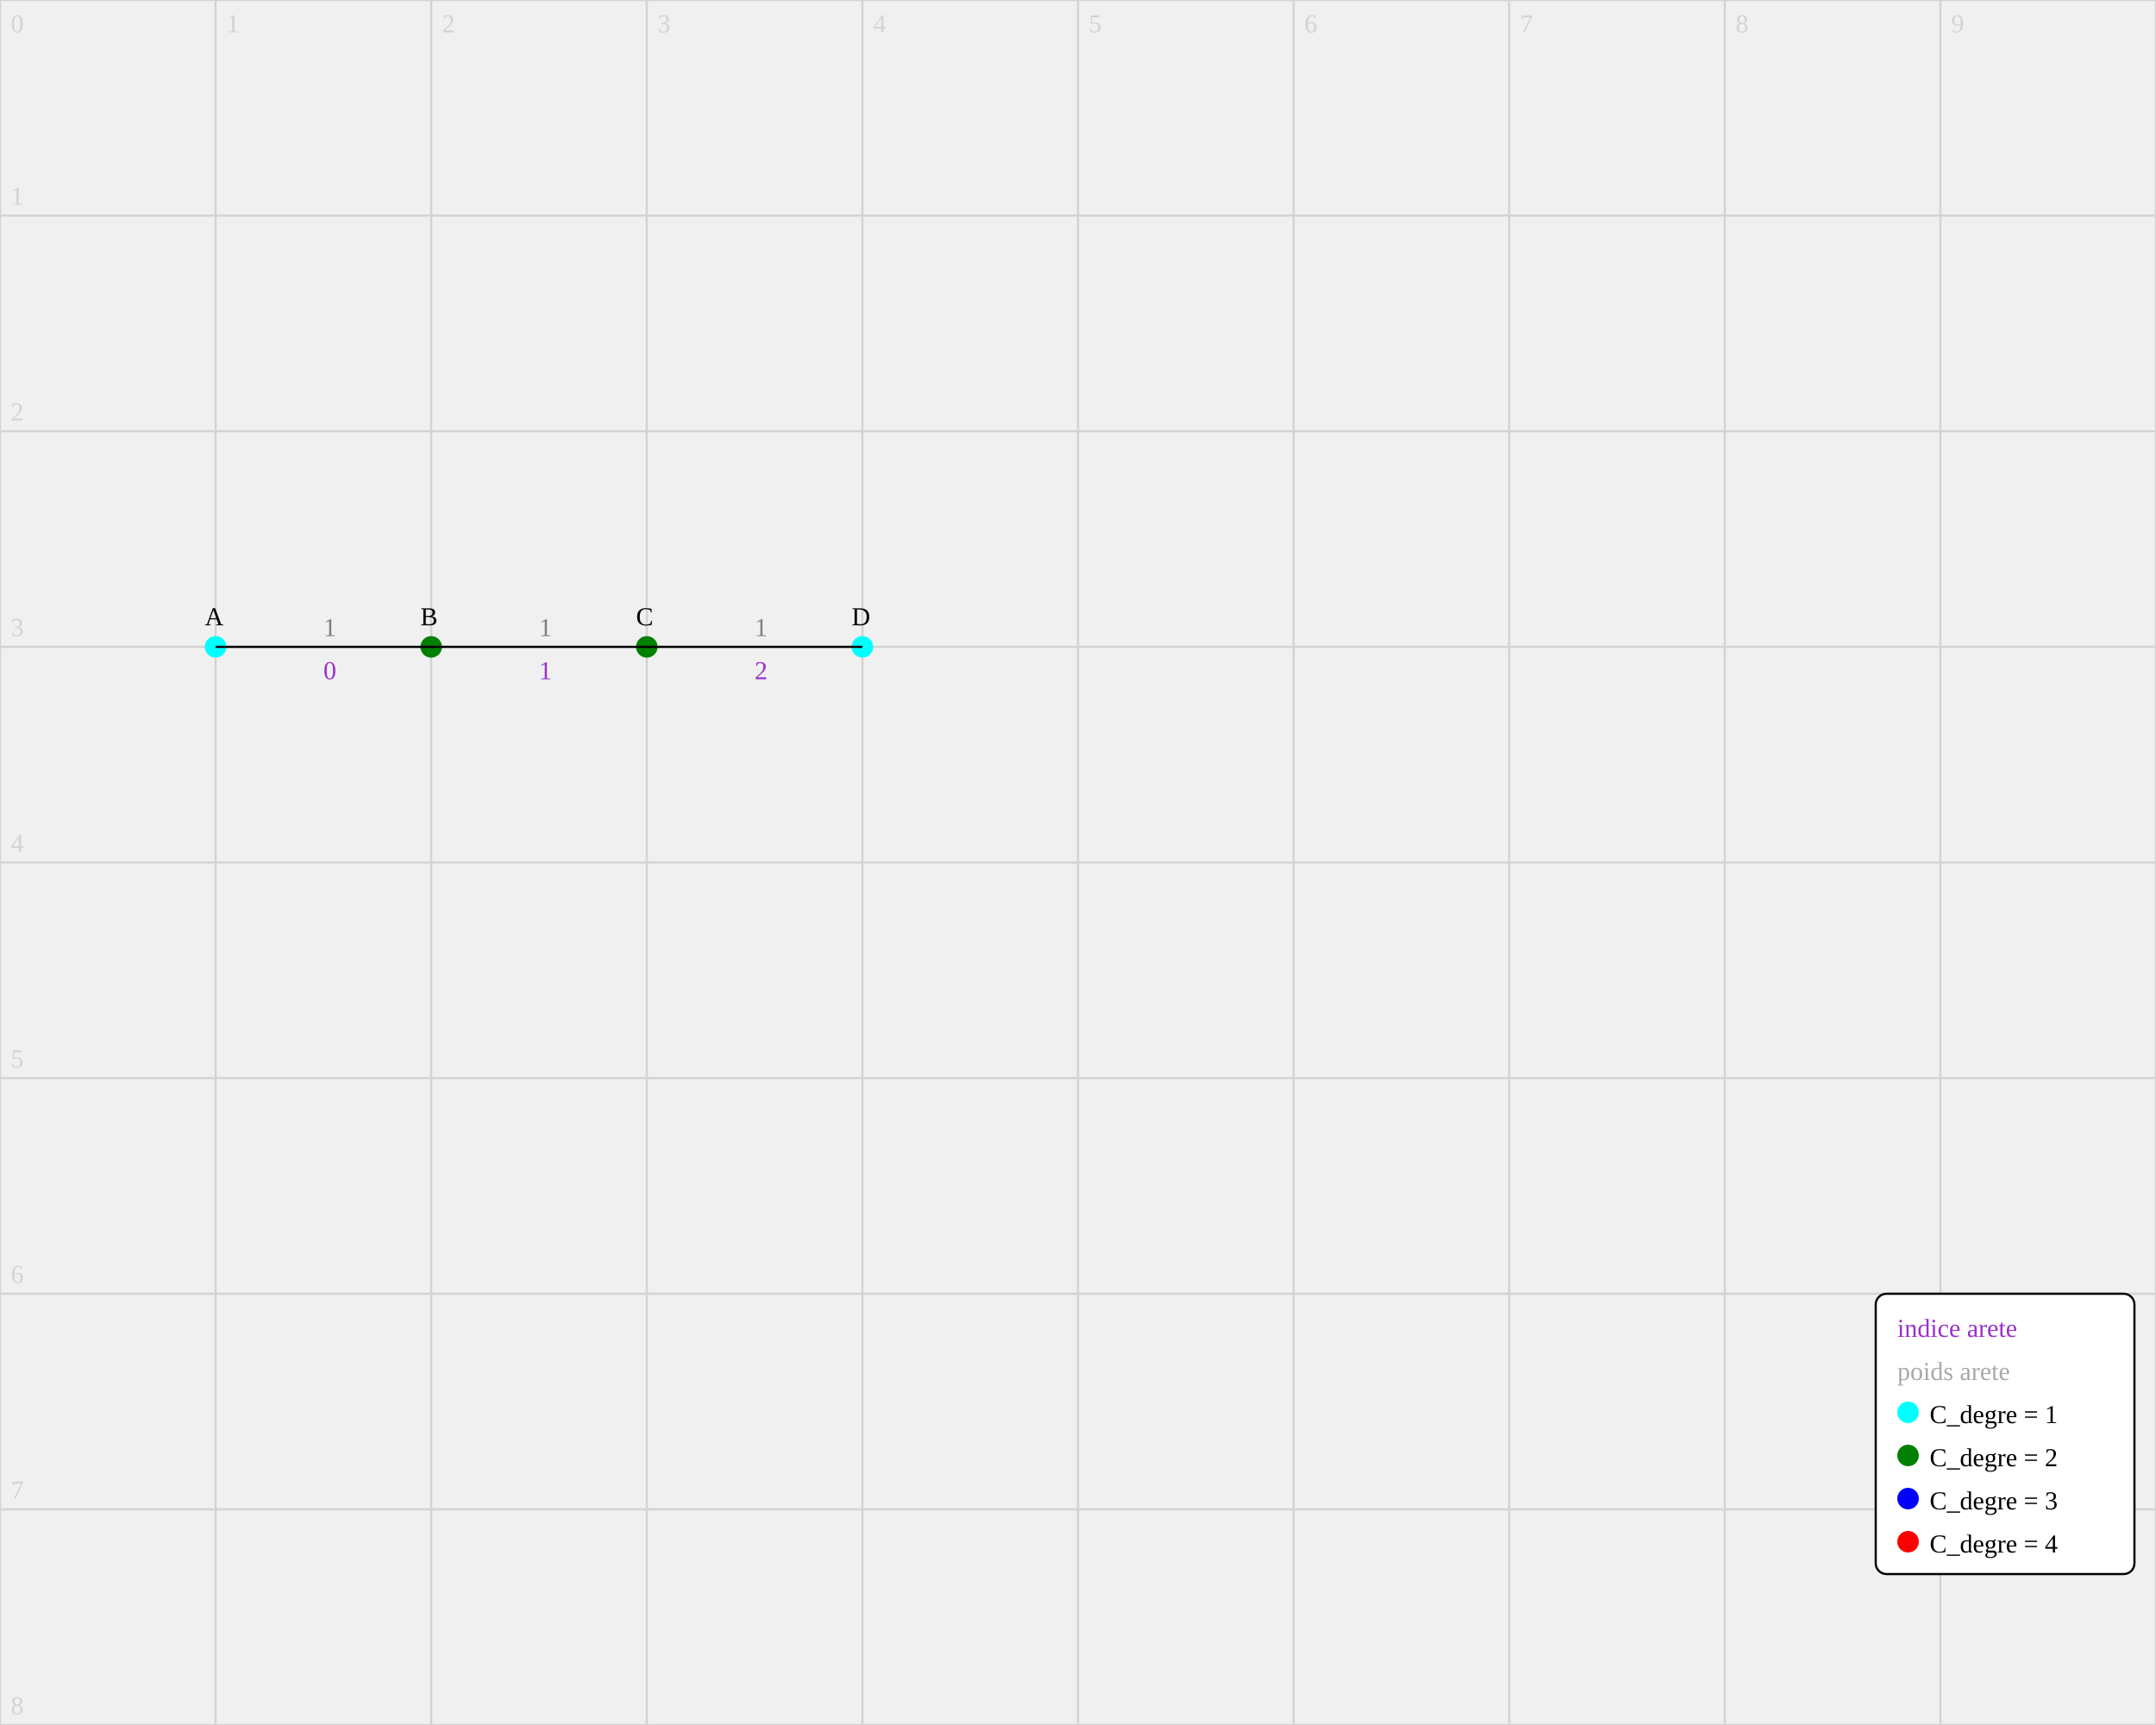
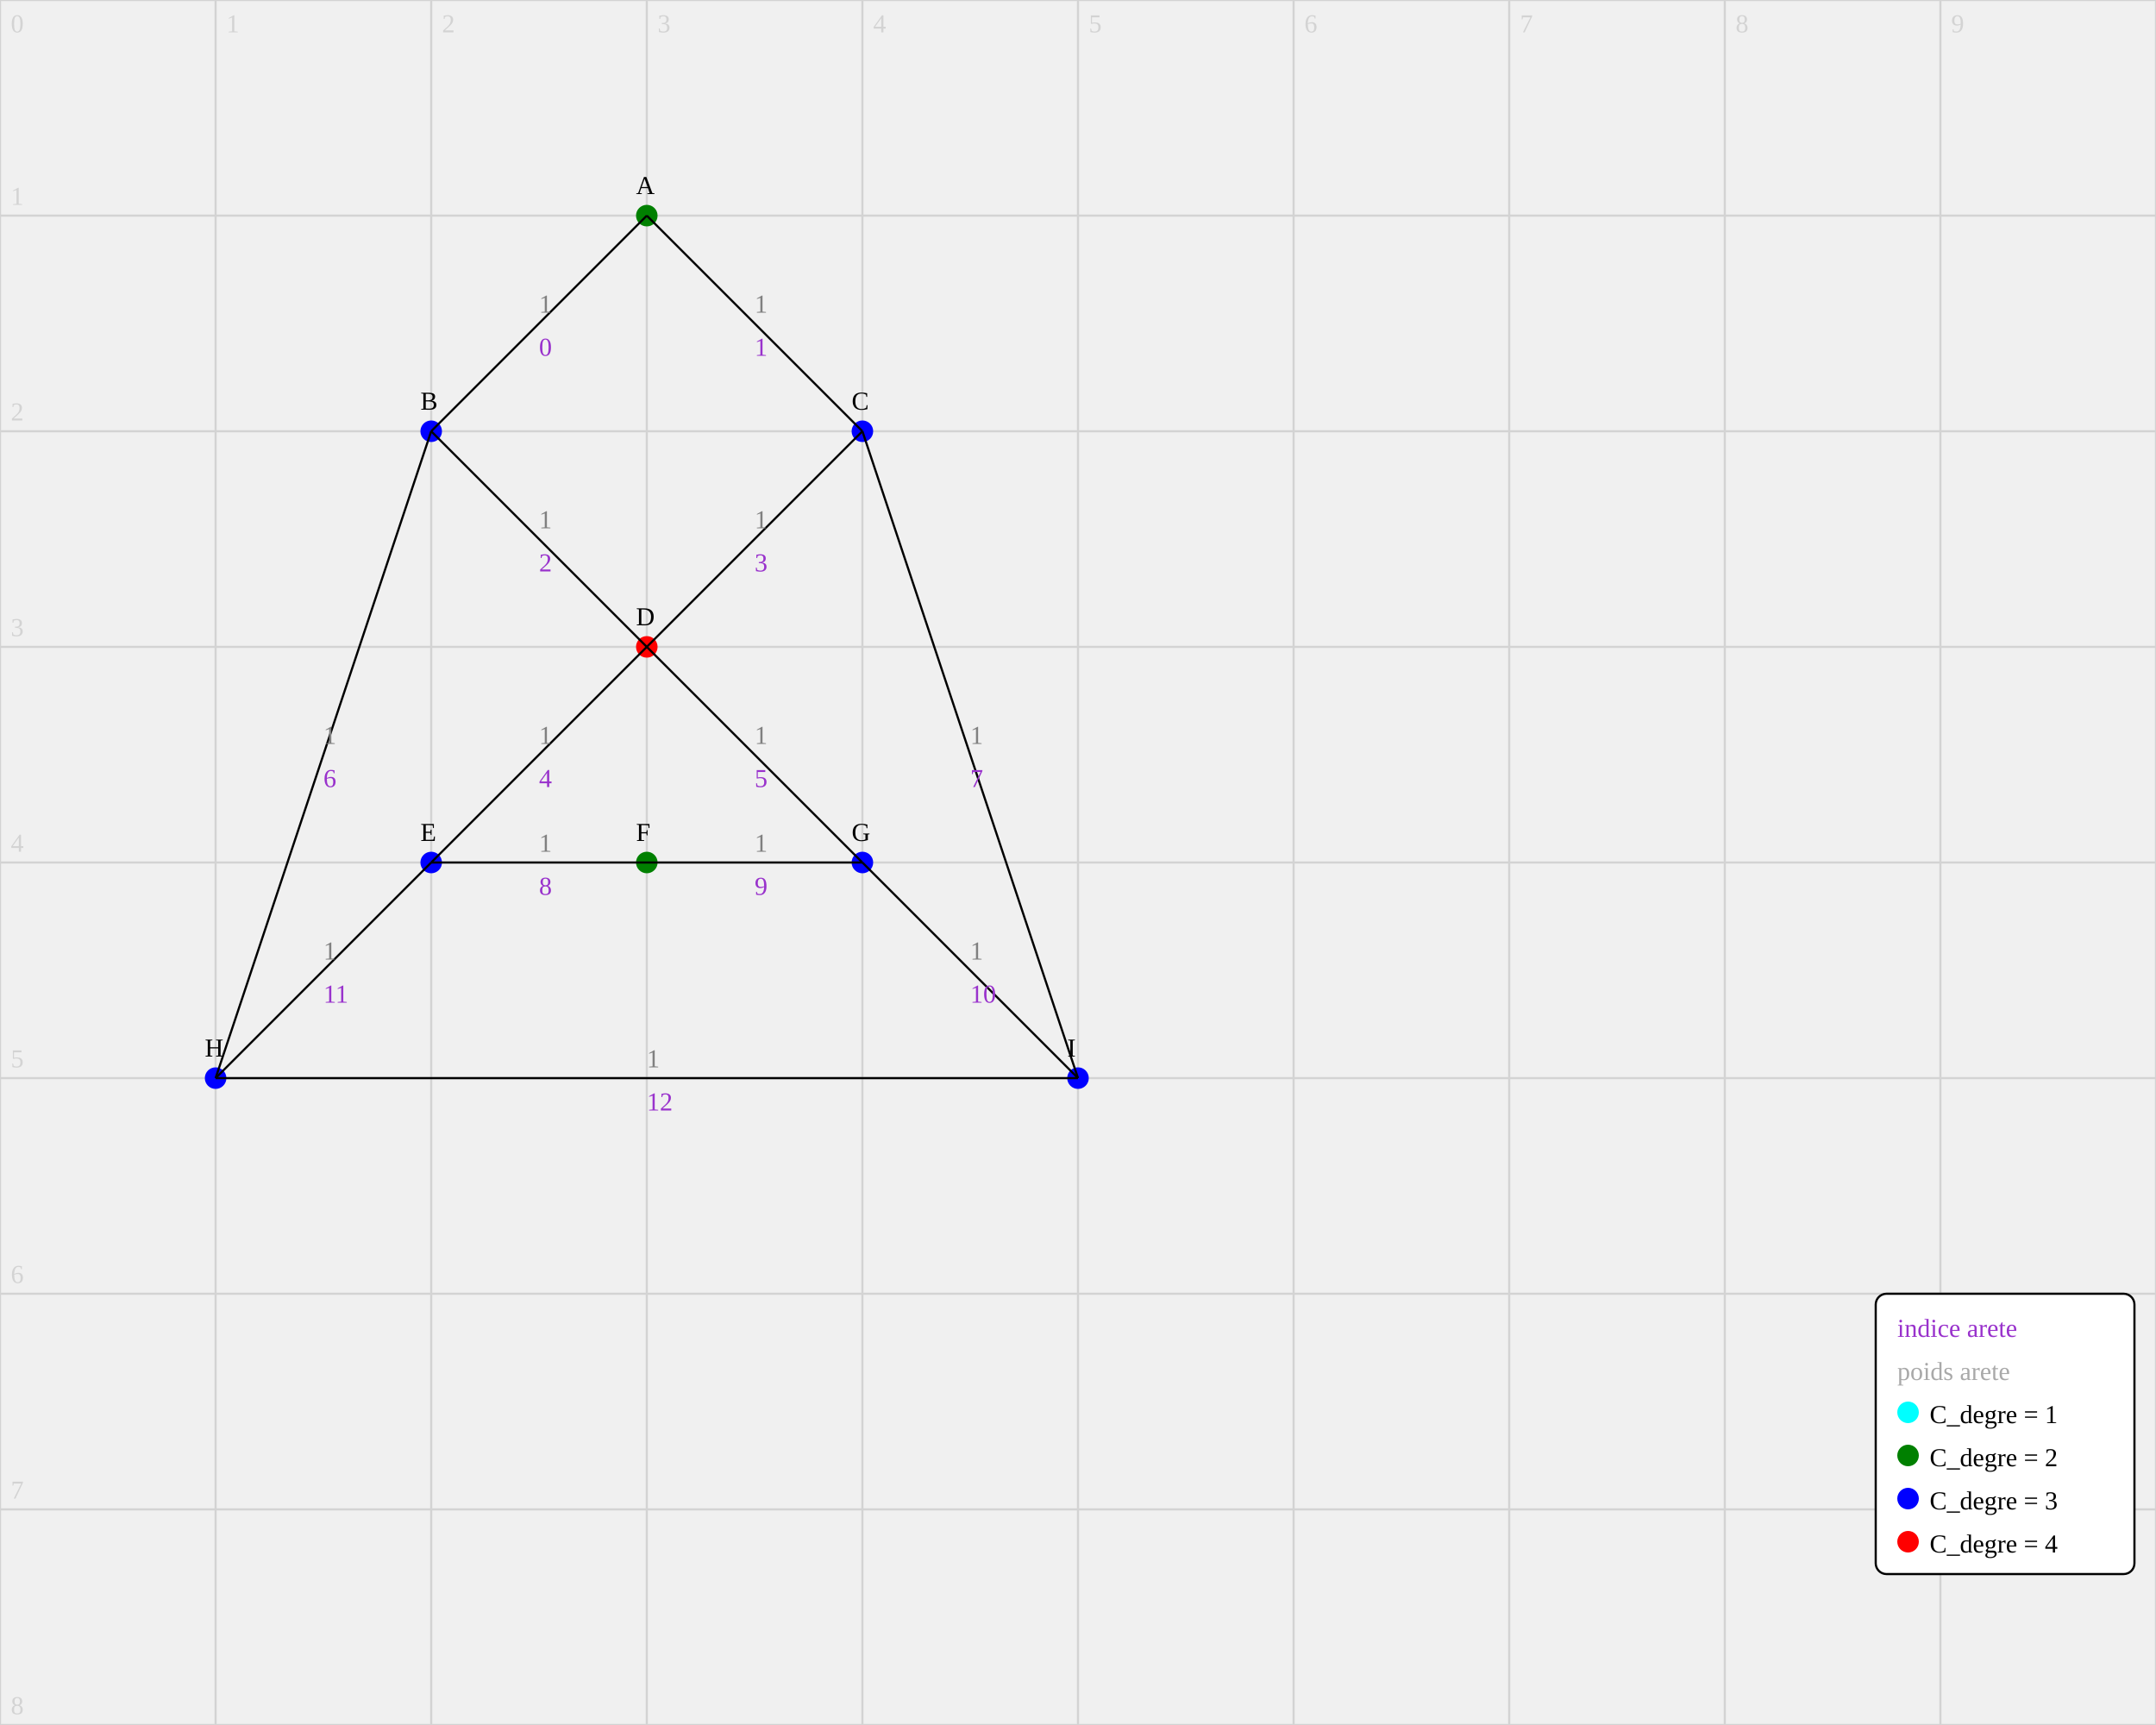
<svg xmlns="http://www.w3.org/2000/svg" version="1.1" width="1000" height="800">
  <line x1="0" y1="0" x2="1000" y2="0" stroke="lightgrey" />
  <text x="5" y="-5" fill="lightgrey">0</text>
  <line x1="0" y1="100" x2="1000" y2="100" stroke="lightgrey" />
  <text x="5" y="95" fill="lightgrey">1</text>
  <line x1="0" y1="200" x2="1000" y2="200" stroke="lightgrey" />
  <text x="5" y="195" fill="lightgrey">2</text>
  <line x1="0" y1="300" x2="1000" y2="300" stroke="lightgrey" />
  <text x="5" y="295" fill="lightgrey">3</text>
  <line x1="0" y1="400" x2="1000" y2="400" stroke="lightgrey" />
  <text x="5" y="395" fill="lightgrey">4</text>
  <line x1="0" y1="500" x2="1000" y2="500" stroke="lightgrey" />
  <text x="5" y="495" fill="lightgrey">5</text>
  <line x1="0" y1="600" x2="1000" y2="600" stroke="lightgrey" />
  <text x="5" y="595" fill="lightgrey">6</text>
  <line x1="0" y1="700" x2="1000" y2="700" stroke="lightgrey" />
  <text x="5" y="695" fill="lightgrey">7</text>
  <line x1="0" y1="800" x2="1000" y2="800" stroke="lightgrey" />
  <text x="5" y="795" fill="lightgrey">8</text>
  <line x1="0" y1="0" x2="0" y2="800" stroke="lightgrey" />
  <text x="5" y="15" fill="lightgrey">0</text>
  <line x1="100" y1="0" x2="100" y2="800" stroke="lightgrey" />
  <text x="105" y="15" fill="lightgrey">1</text>
  <line x1="200" y1="0" x2="200" y2="800" stroke="lightgrey" />
  <text x="205" y="15" fill="lightgrey">2</text>
  <line x1="300" y1="0" x2="300" y2="800" stroke="lightgrey" />
  <text x="305" y="15" fill="lightgrey">3</text>
  <line x1="400" y1="0" x2="400" y2="800" stroke="lightgrey" />
  <text x="405" y="15" fill="lightgrey">4</text>
  <line x1="500" y1="0" x2="500" y2="800" stroke="lightgrey" />
  <text x="505" y="15" fill="lightgrey">5</text>
  <line x1="600" y1="0" x2="600" y2="800" stroke="lightgrey" />
  <text x="605" y="15" fill="lightgrey">6</text>
  <line x1="700" y1="0" x2="700" y2="800" stroke="lightgrey" />
  <text x="705" y="15" fill="lightgrey">7</text>
  <line x1="800" y1="0" x2="800" y2="800" stroke="lightgrey" />
  <text x="805" y="15" fill="lightgrey">8</text>
  <line x1="900" y1="0" x2="900" y2="800" stroke="lightgrey" />
  <text x="905" y="15" fill="lightgrey">9</text>
  <line x1="1000" y1="0" x2="1000" y2="800" stroke="lightgrey" />
  <text x="1005" y="15" fill="lightgrey">10</text>
-   <circle cx="100" cy="300" r="5" fill="cyan" />
-   <text x="95" y="290" fill="black">A</text>
-   <circle cx="200" cy="300" r="5" fill="green" />
-   <text x="195" y="290" fill="black">B</text>
-   <circle cx="300" cy="300" r="5" fill="green" />
-   <text x="295" y="290" fill="black">C</text>
-   <circle cx="400" cy="300" r="5" fill="cyan" />
-   <text x="395" y="290" fill="black">D</text>
-   <line x1="100" y1="300" x2="200" y2="300" stroke="black" />
-   <text x="150" y="315" fill="darkorchid">0</text>
-   <text x="150" y="295" fill="grey">1</text>
-   <line x1="200" y1="300" x2="300" y2="300" stroke="black" />
-   <text x="250" y="315" fill="darkorchid">1</text>
-   <text x="250" y="295" fill="grey">1</text>
-   <line x1="300" y1="300" x2="400" y2="300" stroke="black" />
-   <text x="350" y="315" fill="darkorchid">2</text>
-   <text x="350" y="295" fill="grey">1</text>
+   <circle cx="300" cy="100" r="5" fill="green" />
+   <text x="295" y="90" fill="black">A</text>
+   <circle cx="200" cy="200" r="5" fill="blue" />
+   <text x="195" y="190" fill="black">B</text>
+   <circle cx="400" cy="200" r="5" fill="blue" />
+   <text x="395" y="190" fill="black">C</text>
+   <circle cx="300" cy="300" r="5" fill="red" />
+   <text x="295" y="290" fill="black">D</text>
+   <circle cx="200" cy="400" r="5" fill="blue" />
+   <text x="195" y="390" fill="black">E</text>
+   <circle cx="300" cy="400" r="5" fill="green" />
+   <text x="295" y="390" fill="black">F</text>
+   <circle cx="400" cy="400" r="5" fill="blue" />
+   <text x="395" y="390" fill="black">G</text>
+   <circle cx="100" cy="500" r="5" fill="blue" />
+   <text x="95" y="490" fill="black">H</text>
+   <circle cx="500" cy="500" r="5" fill="blue" />
+   <text x="495" y="490" fill="black">I</text>
+   <line x1="300" y1="100" x2="200" y2="200" stroke="black" />
+   <text x="250" y="165" fill="darkorchid">0</text>
+   <text x="250" y="145" fill="grey">1</text>
+   <line x1="300" y1="100" x2="400" y2="200" stroke="black" />
+   <text x="350" y="165" fill="darkorchid">1</text>
+   <text x="350" y="145" fill="grey">1</text>
+   <line x1="200" y1="200" x2="300" y2="300" stroke="black" />
+   <text x="250" y="265" fill="darkorchid">2</text>
+   <text x="250" y="245" fill="grey">1</text>
+   <line x1="400" y1="200" x2="300" y2="300" stroke="black" />
+   <text x="350" y="265" fill="darkorchid">3</text>
+   <text x="350" y="245" fill="grey">1</text>
+   <line x1="300" y1="300" x2="200" y2="400" stroke="black" />
+   <text x="250" y="365" fill="darkorchid">4</text>
+   <text x="250" y="345" fill="grey">1</text>
+   <line x1="300" y1="300" x2="400" y2="400" stroke="black" />
+   <text x="350" y="365" fill="darkorchid">5</text>
+   <text x="350" y="345" fill="grey">1</text>
+   <line x1="200" y1="200" x2="100" y2="500" stroke="black" />
+   <text x="150" y="365" fill="darkorchid">6</text>
+   <text x="150" y="345" fill="grey">1</text>
+   <line x1="400" y1="200" x2="500" y2="500" stroke="black" />
+   <text x="450" y="365" fill="darkorchid">7</text>
+   <text x="450" y="345" fill="grey">1</text>
+   <line x1="200" y1="400" x2="300" y2="400" stroke="black" />
+   <text x="250" y="415" fill="darkorchid">8</text>
+   <text x="250" y="395" fill="grey">1</text>
+   <line x1="300" y1="400" x2="400" y2="400" stroke="black" />
+   <text x="350" y="415" fill="darkorchid">9</text>
+   <text x="350" y="395" fill="grey">1</text>
+   <line x1="400" y1="400" x2="500" y2="500" stroke="black" />
+   <text x="450" y="465" fill="darkorchid">10</text>
+   <text x="450" y="445" fill="grey">1</text>
+   <line x1="200" y1="400" x2="100" y2="500" stroke="black" />
+   <text x="150" y="465" fill="darkorchid">11</text>
+   <text x="150" y="445" fill="grey">1</text>
+   <line x1="100" y1="500" x2="500" y2="500" stroke="black" />
+   <text x="300" y="515" fill="darkorchid">12</text>
+   <text x="300" y="495" fill="grey">1</text>
  <rect x="870" y="600" width="120" height="130" rx="5" ry="5" fill="white" stroke="black" stroke-width="1px" />
  <text x="880" y="620" fill="darkorchid">indice arete</text>
  <text x="880" y="640" fill="darkgrey">poids arete</text>
  <circle cx="885" cy="655" r="5" fill="cyan" />
  <text x="895" y="660" fill="black">C_degre = 1</text>
  <circle cx="885" cy="675" r="5" fill="green" />
  <text x="895" y="680" fill="black">C_degre = 2</text>
  <circle cx="885" cy="695" r="5" fill="blue" />
  <text x="895" y="700" fill="black">C_degre = 3</text>
  <circle cx="885" cy="715" r="5" fill="red" />
  <text x="895" y="720" fill="black">C_degre = 4</text>
</svg>
